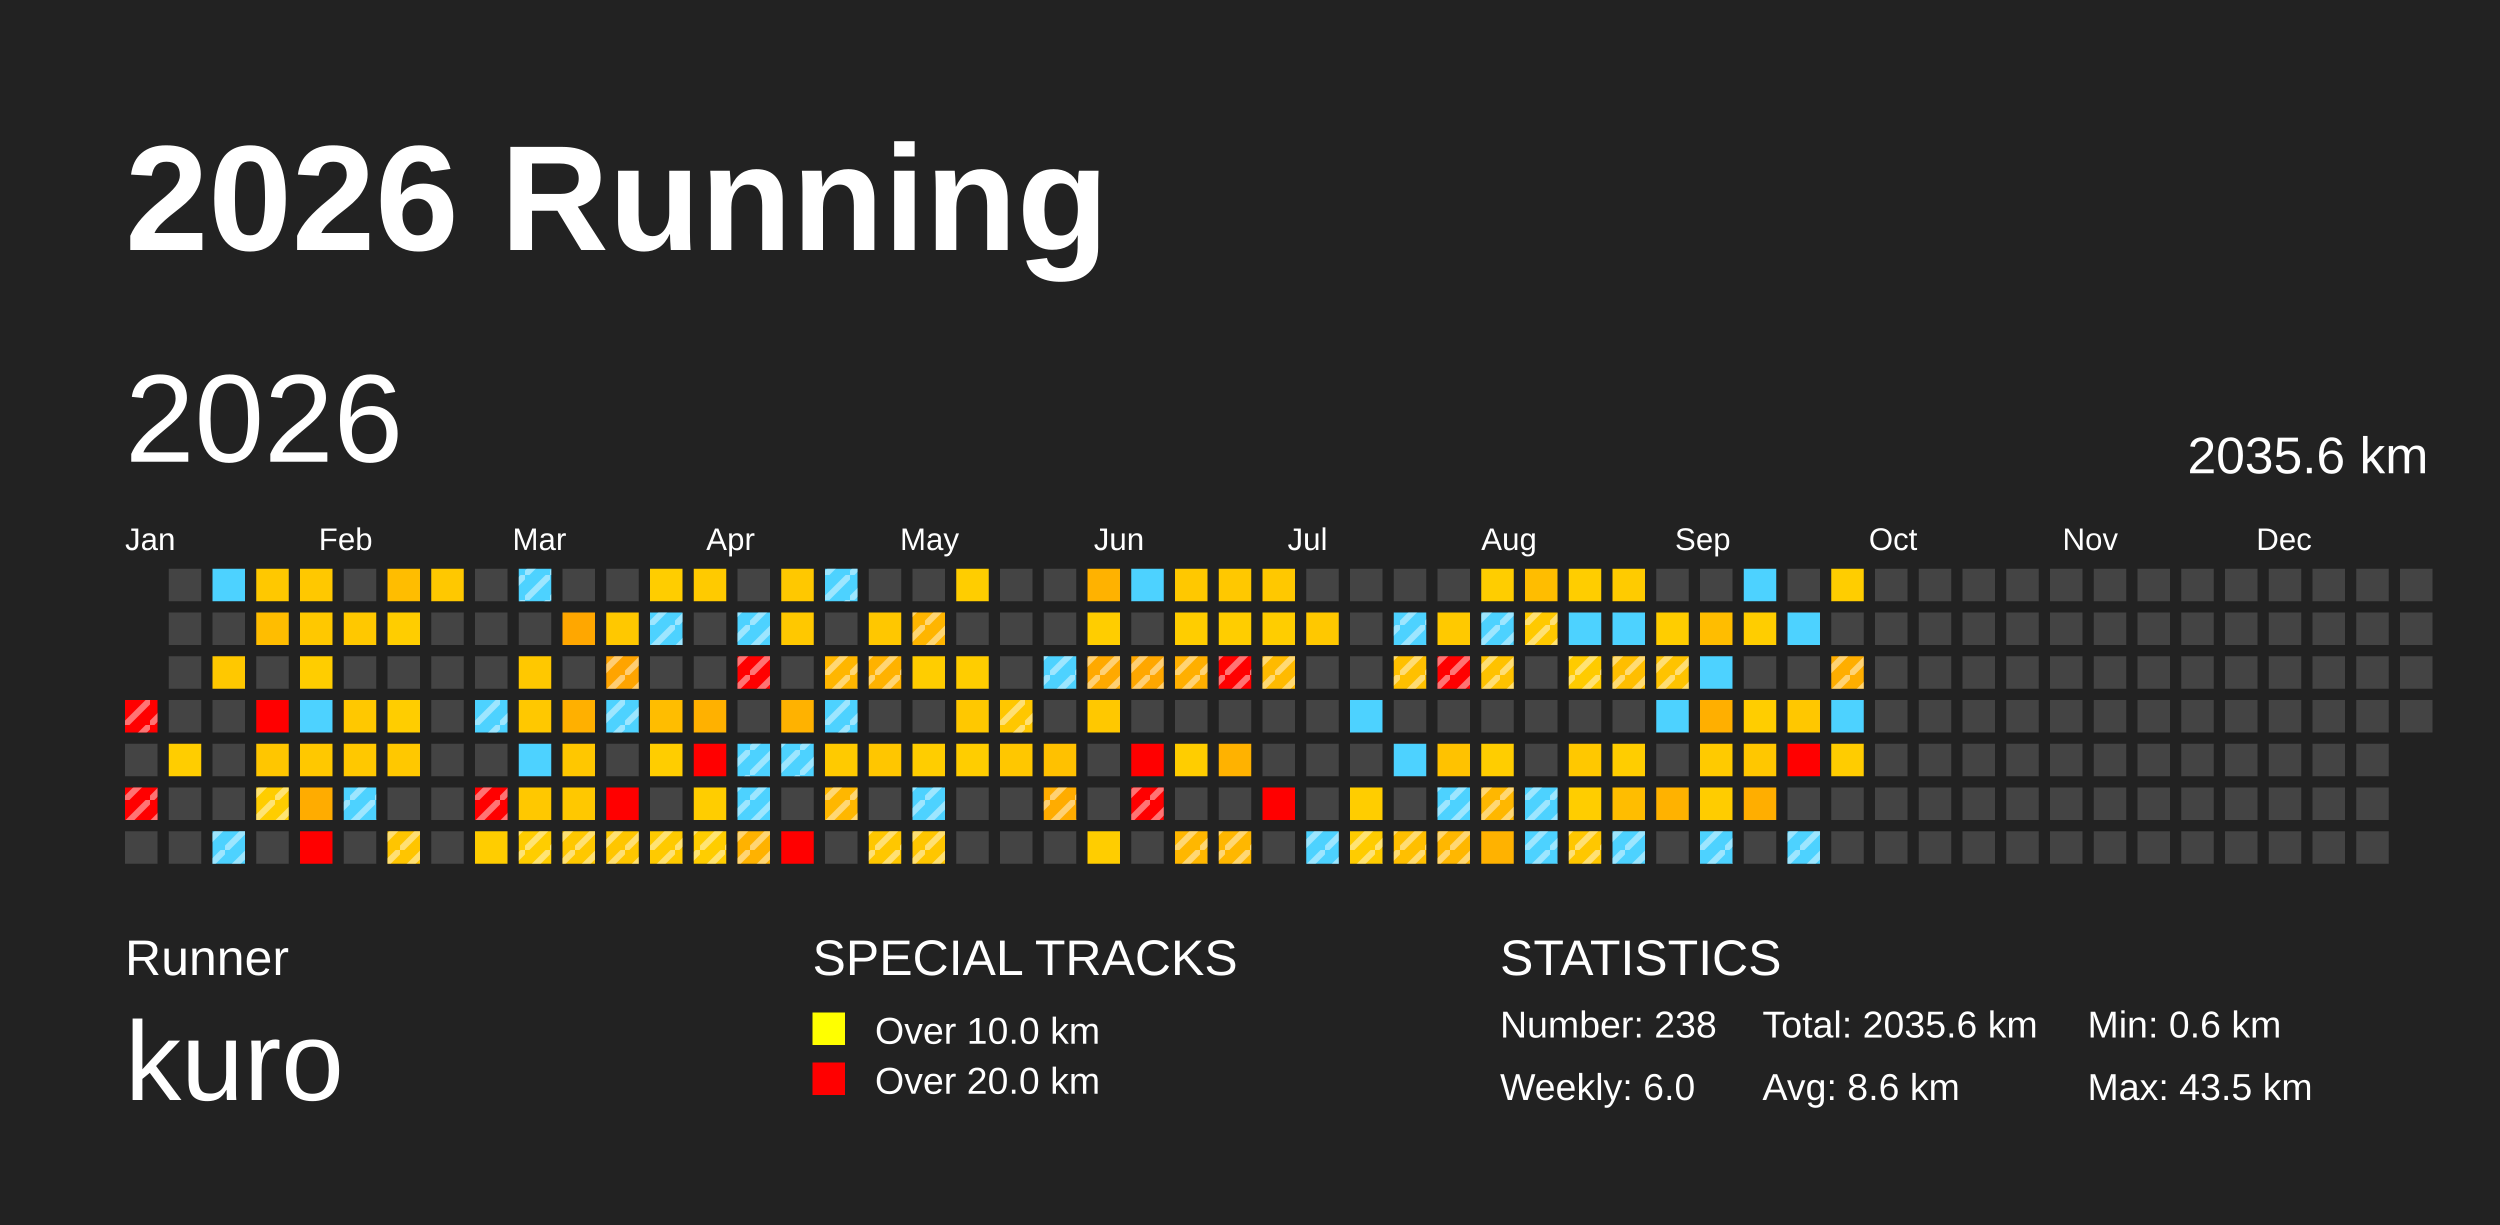
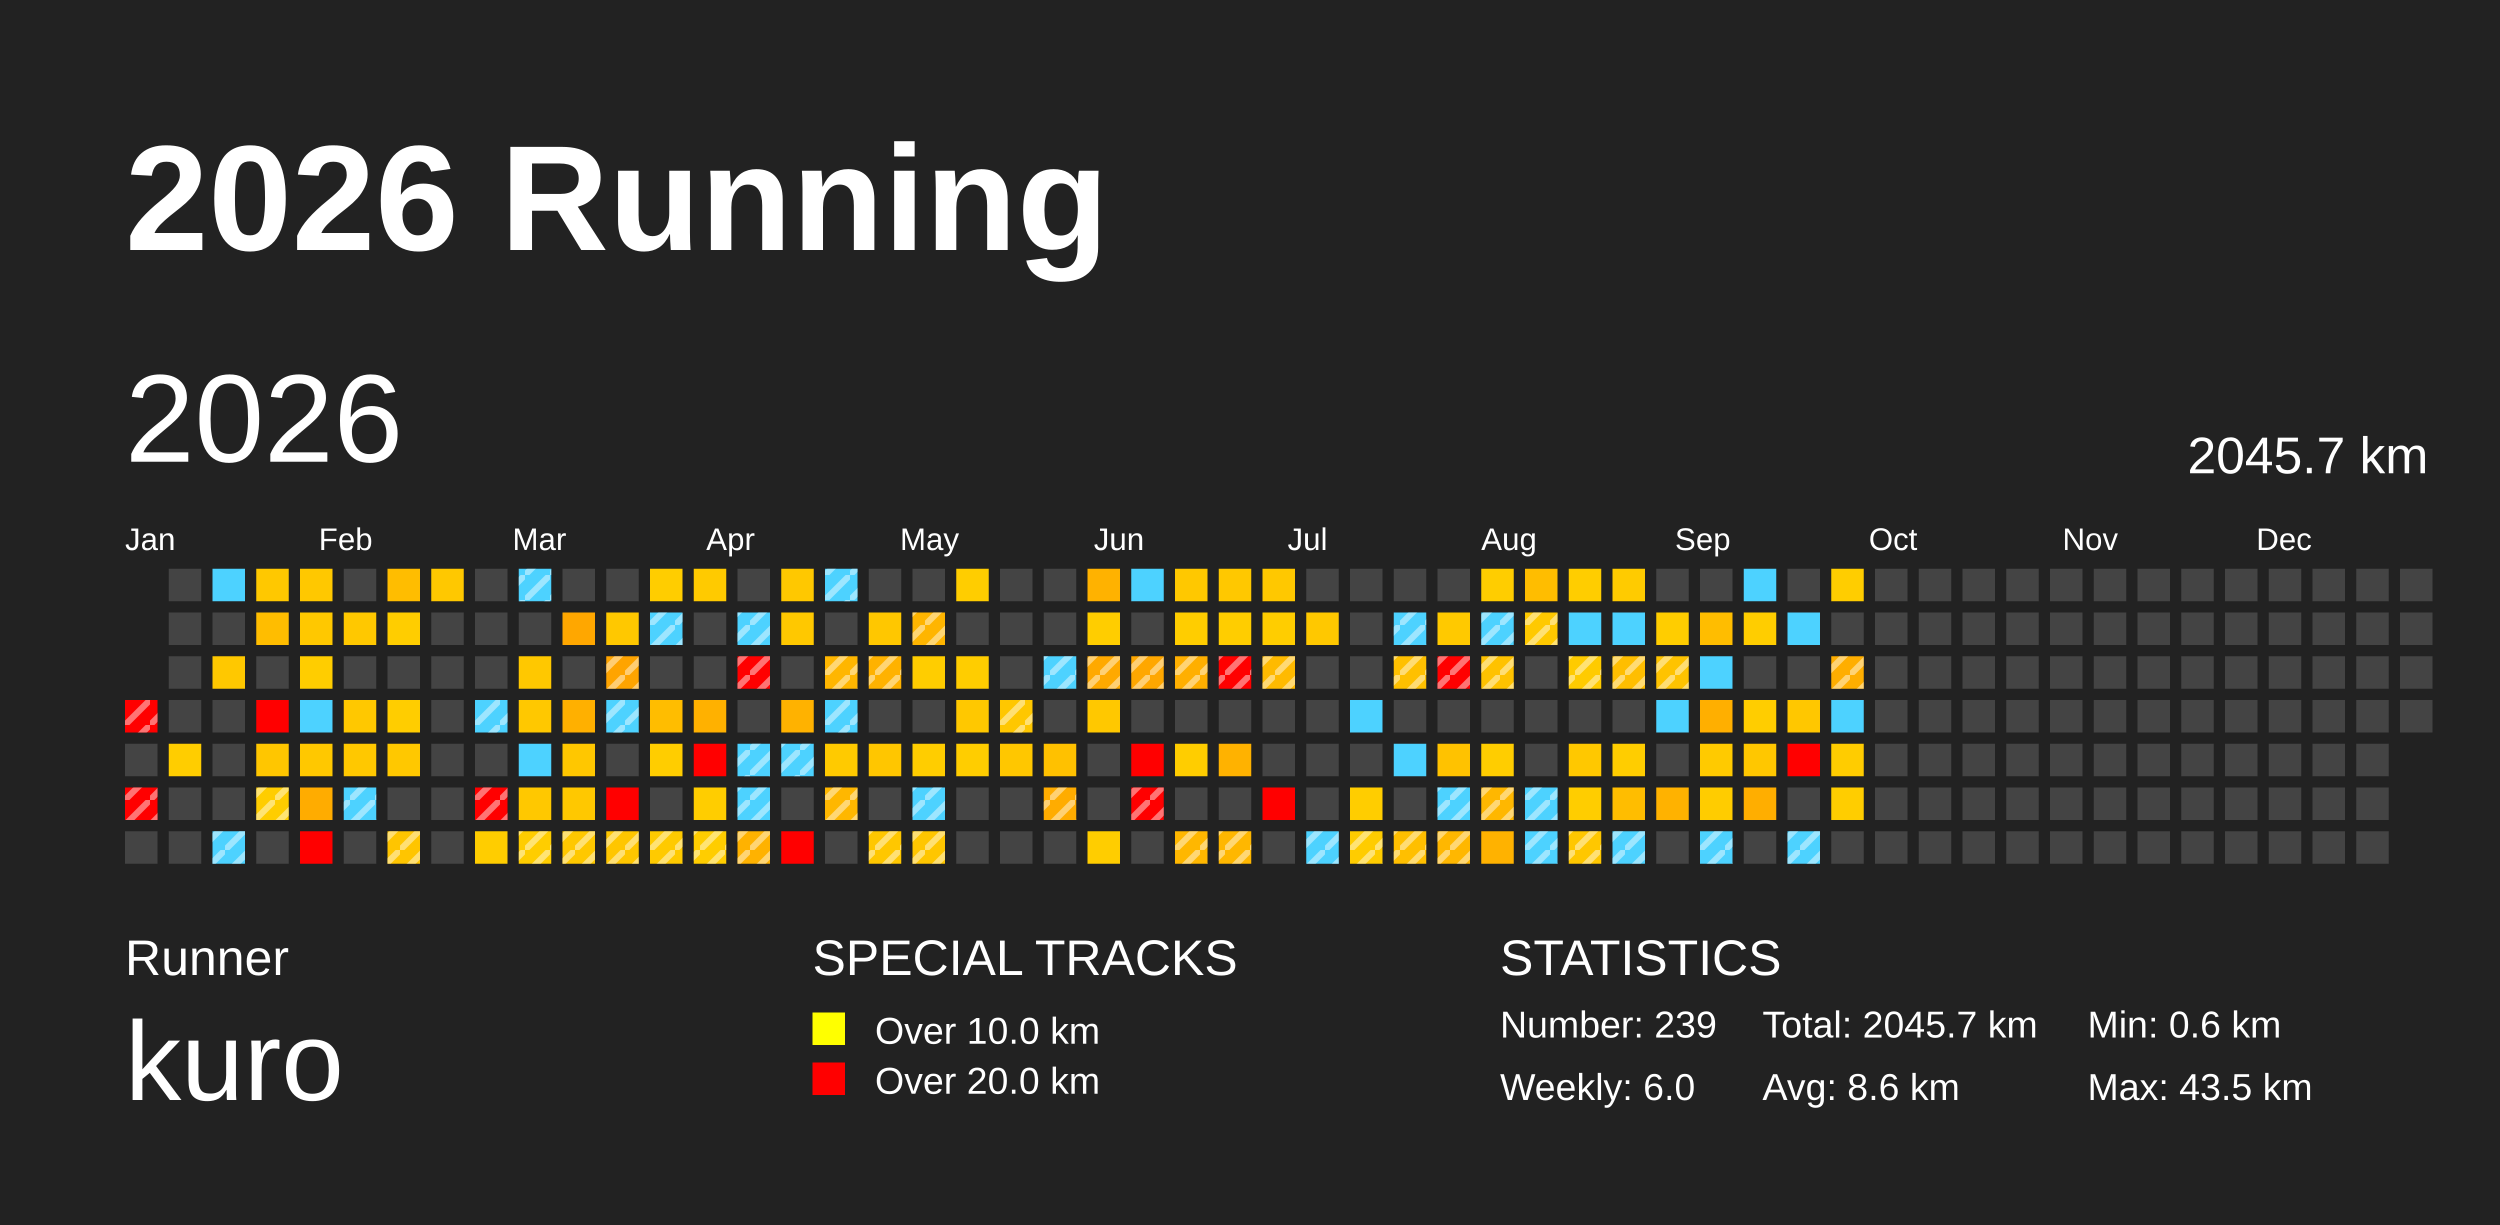
<svg xmlns="http://www.w3.org/2000/svg" baseProfile="full" height="98mm" version="1.1" viewBox="0,0,200,98" width="200mm">
  <defs>
    <pattern height="2" id="indoor-stripe" patternUnits="userSpaceOnUse" width="2">
      <line stroke="white" stroke-opacity="0.45" stroke-width="0.5" x1="0" x2="2" y1="2" y2="0" />
    </pattern>
  </defs>
  <rect fill="#222222" height="98" width="200" x="0" y="0" />
  <text fill="#FFFFFF" style="font-size:12px; font-family:Arial; font-weight:bold;" x="10" y="20">2026 Running</text>
  <text fill="#FFFFFF" style="font-size:4px; font-family:Arial" x="10" y="78">Runner</text>
  <text fill="#FFFFFF" style="font-size:9px; font-family:Arial" x="10" y="88">kuro</text>
  <text fill="#FFFFFF" style="font-size:4px; font-family:Arial" x="65" y="78">SPECIAL TRACKS</text>
  <rect fill="yellow" height="2.6" width="2.6" x="65" y="81" />
  <text fill="#FFFFFF" style="font-size:3px; font-family:Arial" x="70" y="83.5">Over 10.0 km</text>
  <rect fill="red" height="2.6" width="2.6" x="65" y="85" />
  <text fill="#FFFFFF" style="font-size:3px; font-family:Arial" x="70" y="87.5">Over 20.0 km</text>
  <text fill="#FFFFFF" style="font-size:4px; font-family:Arial" x="120" y="78">STATISTICS</text>
-   <text fill="#FFFFFF" style="font-size:3px; font-family:Arial" x="120" y="83">Number: 238</text>
+   <text fill="#FFFFFF" style="font-size:3px; font-family:Arial" x="120" y="83">Number: 239</text>
  <text fill="#FFFFFF" style="font-size:3px; font-family:Arial" x="120" y="88">Weekly: 6.0</text>
-   <text fill="#FFFFFF" style="font-size:3px; font-family:Arial" x="141" y="83">Total: 2035.6 km</text>
+   <text fill="#FFFFFF" style="font-size:3px; font-family:Arial" x="141" y="83">Total: 2045.7 km</text>
  <text fill="#FFFFFF" style="font-size:3px; font-family:Arial" x="141" y="88">Avg: 8.6 km</text>
  <text fill="#FFFFFF" style="font-size:3px; font-family:Arial" x="167" y="83">Min: 0.6 km</text>
  <text fill="#FFFFFF" style="font-size:3px; font-family:Arial" x="167" y="88">Max: 43.5 km</text>
  <text dominant-baseline="hanging" fill="#FFFFFF" style="font-size:10.0px; font-family:Arial;" x="10" y="30">2026</text>
-   <text dominant-baseline="hanging" fill="#FFFFFF" style="font-size:4.125px; font-family:Arial;" x="175" y="35">2035.6 km</text>
+   <text dominant-baseline="hanging" fill="#FFFFFF" style="font-size:4.125px; font-family:Arial;" x="175" y="35">2045.7 km</text>
  <text fill="#FFFFFF" style="font-size:2.5px; font-family:Arial" x="10.0" y="44">Jan</text>
  <text fill="#FFFFFF" style="font-size:2.5px; font-family:Arial" x="25.5" y="44">Feb</text>
  <text fill="#FFFFFF" style="font-size:2.5px; font-family:Arial" x="41.0" y="44">Mar</text>
  <text fill="#FFFFFF" style="font-size:2.5px; font-family:Arial" x="56.5" y="44">Apr</text>
  <text fill="#FFFFFF" style="font-size:2.5px; font-family:Arial" x="72.0" y="44">May</text>
  <text fill="#FFFFFF" style="font-size:2.5px; font-family:Arial" x="87.5" y="44">Jun</text>
  <text fill="#FFFFFF" style="font-size:2.5px; font-family:Arial" x="103.0" y="44">Jul</text>
  <text fill="#FFFFFF" style="font-size:2.5px; font-family:Arial" x="118.5" y="44">Aug</text>
  <text fill="#FFFFFF" style="font-size:2.5px; font-family:Arial" x="134.0" y="44">Sep</text>
  <text fill="#FFFFFF" style="font-size:2.5px; font-family:Arial" x="149.5" y="44">Oct</text>
  <text fill="#FFFFFF" style="font-size:2.5px; font-family:Arial" x="165.0" y="44">Nov</text>
  <text fill="#FFFFFF" style="font-size:2.5px; font-family:Arial" x="180.5" y="44">Dec</text>
  <rect fill="red" height="2.6" width="2.6" x="10.0" y="56.0" />
  <rect fill="url(#indoor-stripe)" height="2.6" style="pointer-events: none;" width="2.6" x="10.0" y="56.0" />
  <rect fill="#444444" height="2.6" width="2.6" x="10.0" y="59.5" />
  <rect fill="red" height="2.6" width="2.6" x="10.0" y="63.0" />
  <rect fill="url(#indoor-stripe)" height="2.6" style="pointer-events: none;" width="2.6" x="10.0" y="63.0" />
  <rect fill="#444444" height="2.6" width="2.6" x="10.0" y="66.5" />
  <rect fill="#444444" height="2.6" width="2.6" x="13.5" y="45.5" />
  <rect fill="#444444" height="2.6" width="2.6" x="13.5" y="49.0" />
  <rect fill="#444444" height="2.6" width="2.6" x="13.5" y="52.5" />
  <rect fill="#444444" height="2.6" width="2.6" x="13.5" y="56.0" />
  <rect fill="#ffcd00" height="2.6" width="2.6" x="13.5" y="59.5" />
  <rect fill="#444444" height="2.6" width="2.6" x="13.5" y="63.0" />
  <rect fill="#444444" height="2.6" width="2.6" x="13.5" y="66.5" />
  <rect fill="#4dd2ff" height="2.6" width="2.6" x="17.0" y="45.5" />
  <rect fill="#444444" height="2.6" width="2.6" x="17.0" y="49.0" />
  <rect fill="#ffc800" height="2.6" width="2.6" x="17.0" y="52.5" />
  <rect fill="#444444" height="2.6" width="2.6" x="17.0" y="56.0" />
  <rect fill="#444444" height="2.6" width="2.6" x="17.0" y="59.5" />
  <rect fill="#444444" height="2.6" width="2.6" x="17.0" y="63.0" />
  <rect fill="#4dd2ff" height="2.6" width="2.6" x="17.0" y="66.5" />
  <rect fill="url(#indoor-stripe)" height="2.6" style="pointer-events: none;" width="2.6" x="17.0" y="66.5" />
  <rect fill="#ffc800" height="2.6" width="2.6" x="20.5" y="45.5" />
  <rect fill="#ffbd00" height="2.6" width="2.6" x="20.5" y="49.0" />
  <rect fill="#444444" height="2.6" width="2.6" x="20.5" y="52.5" />
  <rect fill="red" height="2.6" width="2.6" x="20.5" y="56.0" />
  <rect fill="#ffc600" height="2.6" width="2.6" x="20.5" y="59.5" />
  <rect fill="#ffcd00" height="2.6" width="2.6" x="20.5" y="63.0" />
  <rect fill="url(#indoor-stripe)" height="2.6" style="pointer-events: none;" width="2.6" x="20.5" y="63.0" />
  <rect fill="#444444" height="2.6" width="2.6" x="20.5" y="66.5" />
  <rect fill="#ffc800" height="2.6" width="2.6" x="24.0" y="45.5" />
  <rect fill="#ffc800" height="2.6" width="2.6" x="24.0" y="49.0" />
  <rect fill="#ffcd00" height="2.6" width="2.6" x="24.0" y="52.5" />
  <rect fill="#4dd2ff" height="2.6" width="2.6" x="24.0" y="56.0" />
  <rect fill="#ffc800" height="2.6" width="2.6" x="24.0" y="59.5" />
  <rect fill="#ffac00" height="2.6" width="2.6" x="24.0" y="63.0" />
  <rect fill="red" height="2.6" width="2.6" x="24.0" y="66.5" />
  <rect fill="#444444" height="2.6" width="2.6" x="27.5" y="45.5" />
  <rect fill="#ffc800" height="2.6" width="2.6" x="27.5" y="49.0" />
  <rect fill="#444444" height="2.6" width="2.6" x="27.5" y="52.5" />
  <rect fill="#ffc800" height="2.6" width="2.6" x="27.5" y="56.0" />
  <rect fill="#ffc800" height="2.6" width="2.6" x="27.5" y="59.5" />
  <rect fill="#4dd2ff" height="2.6" width="2.6" x="27.5" y="63.0" />
  <rect fill="url(#indoor-stripe)" height="2.6" style="pointer-events: none;" width="2.6" x="27.5" y="63.0" />
  <rect fill="#444444" height="2.6" width="2.6" x="27.5" y="66.5" />
  <rect fill="#ffbd00" height="2.6" width="2.6" x="31.0" y="45.5" />
  <rect fill="#ffcd00" height="2.6" width="2.6" x="31.0" y="49.0" />
  <rect fill="#444444" height="2.6" width="2.6" x="31.0" y="52.5" />
  <rect fill="#ffcd00" height="2.6" width="2.6" x="31.0" y="56.0" />
  <rect fill="#ffc800" height="2.6" width="2.6" x="31.0" y="59.5" />
  <rect fill="#444444" height="2.6" width="2.6" x="31.0" y="63.0" />
  <rect fill="#ffc500" height="2.6" width="2.6" x="31.0" y="66.5" />
  <rect fill="url(#indoor-stripe)" height="2.6" style="pointer-events: none;" width="2.6" x="31.0" y="66.5" />
  <rect fill="#ffc800" height="2.6" width="2.6" x="34.5" y="45.5" />
  <rect fill="#444444" height="2.6" width="2.6" x="34.5" y="49.0" />
  <rect fill="#444444" height="2.6" width="2.6" x="34.5" y="52.5" />
  <rect fill="#444444" height="2.6" width="2.6" x="34.5" y="56.0" />
  <rect fill="#444444" height="2.6" width="2.6" x="34.5" y="59.5" />
  <rect fill="#444444" height="2.6" width="2.6" x="34.5" y="63.0" />
  <rect fill="#444444" height="2.6" width="2.6" x="34.5" y="66.5" />
  <rect fill="#444444" height="2.6" width="2.6" x="38.0" y="45.5" />
  <rect fill="#444444" height="2.6" width="2.6" x="38.0" y="49.0" />
  <rect fill="#444444" height="2.6" width="2.6" x="38.0" y="52.5" />
  <rect fill="#4dd2ff" height="2.6" width="2.6" x="38.0" y="56.0" />
  <rect fill="url(#indoor-stripe)" height="2.6" style="pointer-events: none;" width="2.6" x="38.0" y="56.0" />
  <rect fill="#444444" height="2.6" width="2.6" x="38.0" y="59.5" />
  <rect fill="red" height="2.6" width="2.6" x="38.0" y="63.0" />
  <rect fill="url(#indoor-stripe)" height="2.6" style="pointer-events: none;" width="2.6" x="38.0" y="63.0" />
  <rect fill="#ffcd00" height="2.6" width="2.6" x="38.0" y="66.5" />
  <rect fill="#4dd2ff" height="2.6" width="2.6" x="41.5" y="45.5" />
  <rect fill="url(#indoor-stripe)" height="2.6" style="pointer-events: none;" width="2.6" x="41.5" y="45.5" />
  <rect fill="#444444" height="2.6" width="2.6" x="41.5" y="49.0" />
  <rect fill="#ffc800" height="2.6" width="2.6" x="41.5" y="52.5" />
  <rect fill="#ffc800" height="2.6" width="2.6" x="41.5" y="56.0" />
  <rect fill="#4dd2ff" height="2.6" width="2.6" x="41.5" y="59.5" />
  <rect fill="#ffc800" height="2.6" width="2.6" x="41.5" y="63.0" />
  <rect fill="#ffcd00" height="2.6" width="2.6" x="41.5" y="66.5" />
  <rect fill="url(#indoor-stripe)" height="2.6" style="pointer-events: none;" width="2.6" x="41.5" y="66.5" />
  <rect fill="#444444" height="2.6" width="2.6" x="45.0" y="45.5" />
  <rect fill="#ffa700" height="2.6" width="2.6" x="45.0" y="49.0" />
  <rect fill="#444444" height="2.6" width="2.6" x="45.0" y="52.5" />
  <rect fill="#ffb000" height="2.6" width="2.6" x="45.0" y="56.0" />
  <rect fill="#ffc700" height="2.6" width="2.6" x="45.0" y="59.5" />
  <rect fill="#ffc800" height="2.6" width="2.6" x="45.0" y="63.0" />
  <rect fill="#ffc800" height="2.6" width="2.6" x="45.0" y="66.5" />
  <rect fill="url(#indoor-stripe)" height="2.6" style="pointer-events: none;" width="2.6" x="45.0" y="66.5" />
  <rect fill="#444444" height="2.6" width="2.6" x="48.5" y="45.5" />
  <rect fill="#ffc800" height="2.6" width="2.6" x="48.5" y="49.0" />
  <rect fill="#ffa400" height="2.6" width="2.6" x="48.5" y="52.5" />
  <rect fill="url(#indoor-stripe)" height="2.6" style="pointer-events: none;" width="2.6" x="48.5" y="52.5" />
  <rect fill="#4dd2ff" height="2.6" width="2.6" x="48.5" y="56.0" />
  <rect fill="url(#indoor-stripe)" height="2.6" style="pointer-events: none;" width="2.6" x="48.5" y="56.0" />
  <rect fill="#444444" height="2.6" width="2.6" x="48.5" y="59.5" />
  <rect fill="red" height="2.6" width="2.6" x="48.5" y="63.0" />
  <rect fill="#ffc600" height="2.6" width="2.6" x="48.5" y="66.5" />
  <rect fill="url(#indoor-stripe)" height="2.6" style="pointer-events: none;" width="2.6" x="48.5" y="66.5" />
  <rect fill="#ffcd00" height="2.6" width="2.6" x="52.0" y="45.5" />
  <rect fill="#4dd2ff" height="2.6" width="2.6" x="52.0" y="49.0" />
  <rect fill="url(#indoor-stripe)" height="2.6" style="pointer-events: none;" width="2.6" x="52.0" y="49.0" />
  <rect fill="#444444" height="2.6" width="2.6" x="52.0" y="52.5" />
  <rect fill="#ffbd00" height="2.6" width="2.6" x="52.0" y="56.0" />
  <rect fill="#ffcd00" height="2.6" width="2.6" x="52.0" y="59.5" />
  <rect fill="#444444" height="2.6" width="2.6" x="52.0" y="63.0" />
  <rect fill="#ffca00" height="2.6" width="2.6" x="52.0" y="66.5" />
  <rect fill="url(#indoor-stripe)" height="2.6" style="pointer-events: none;" width="2.6" x="52.0" y="66.5" />
  <rect fill="#ffca00" height="2.6" width="2.6" x="55.5" y="45.5" />
  <rect fill="#444444" height="2.6" width="2.6" x="55.5" y="49.0" />
  <rect fill="#444444" height="2.6" width="2.6" x="55.5" y="52.5" />
  <rect fill="#ffb100" height="2.6" width="2.6" x="55.5" y="56.0" />
  <rect fill="red" height="2.6" width="2.6" x="55.5" y="59.5" />
  <rect fill="#ffcd00" height="2.6" width="2.6" x="55.5" y="63.0" />
  <rect fill="#ffcd00" height="2.6" width="2.6" x="55.5" y="66.5" />
  <rect fill="url(#indoor-stripe)" height="2.6" style="pointer-events: none;" width="2.6" x="55.5" y="66.5" />
  <rect fill="#444444" height="2.6" width="2.6" x="59.0" y="45.5" />
  <rect fill="#4dd2ff" height="2.6" width="2.6" x="59.0" y="49.0" />
  <rect fill="url(#indoor-stripe)" height="2.6" style="pointer-events: none;" width="2.6" x="59.0" y="49.0" />
  <rect fill="red" height="2.6" width="2.6" x="59.0" y="52.5" />
  <rect fill="url(#indoor-stripe)" height="2.6" style="pointer-events: none;" width="2.6" x="59.0" y="52.5" />
  <rect fill="#444444" height="2.6" width="2.6" x="59.0" y="56.0" />
  <rect fill="#4dd2ff" height="2.6" width="2.6" x="59.0" y="59.5" />
  <rect fill="url(#indoor-stripe)" height="2.6" style="pointer-events: none;" width="2.6" x="59.0" y="59.5" />
  <rect fill="#4dd2ff" height="2.6" width="2.6" x="59.0" y="63.0" />
  <rect fill="url(#indoor-stripe)" height="2.6" style="pointer-events: none;" width="2.6" x="59.0" y="63.0" />
  <rect fill="#ffb200" height="2.6" width="2.6" x="59.0" y="66.5" />
  <rect fill="url(#indoor-stripe)" height="2.6" style="pointer-events: none;" width="2.6" x="59.0" y="66.5" />
  <rect fill="#ffc800" height="2.6" width="2.6" x="62.5" y="45.5" />
  <rect fill="#ffc800" height="2.6" width="2.6" x="62.5" y="49.0" />
  <rect fill="#444444" height="2.6" width="2.6" x="62.5" y="52.5" />
  <rect fill="#ffb200" height="2.6" width="2.6" x="62.5" y="56.0" />
  <rect fill="#4dd2ff" height="2.6" width="2.6" x="62.5" y="59.5" />
  <rect fill="url(#indoor-stripe)" height="2.6" style="pointer-events: none;" width="2.6" x="62.5" y="59.5" />
  <rect fill="#444444" height="2.6" width="2.6" x="62.5" y="63.0" />
  <rect fill="red" height="2.6" width="2.6" x="62.5" y="66.5" />
  <rect fill="#4dd2ff" height="2.6" width="2.6" x="66.0" y="45.5" />
  <rect fill="url(#indoor-stripe)" height="2.6" style="pointer-events: none;" width="2.6" x="66.0" y="45.5" />
  <rect fill="#444444" height="2.6" width="2.6" x="66.0" y="49.0" />
  <rect fill="#ffb600" height="2.6" width="2.6" x="66.0" y="52.5" />
  <rect fill="url(#indoor-stripe)" height="2.6" style="pointer-events: none;" width="2.6" x="66.0" y="52.5" />
  <rect fill="#4dd2ff" height="2.6" width="2.6" x="66.0" y="56.0" />
  <rect fill="url(#indoor-stripe)" height="2.6" style="pointer-events: none;" width="2.6" x="66.0" y="56.0" />
  <rect fill="#ffca00" height="2.6" width="2.6" x="66.0" y="59.5" />
  <rect fill="#ffb700" height="2.6" width="2.6" x="66.0" y="63.0" />
  <rect fill="url(#indoor-stripe)" height="2.6" style="pointer-events: none;" width="2.6" x="66.0" y="63.0" />
  <rect fill="#444444" height="2.6" width="2.6" x="66.0" y="66.5" />
  <rect fill="#444444" height="2.6" width="2.6" x="69.5" y="45.5" />
  <rect fill="#ffc700" height="2.6" width="2.6" x="69.5" y="49.0" />
  <rect fill="#ffb200" height="2.6" width="2.6" x="69.5" y="52.5" />
  <rect fill="url(#indoor-stripe)" height="2.6" style="pointer-events: none;" width="2.6" x="69.5" y="52.5" />
  <rect fill="#444444" height="2.6" width="2.6" x="69.5" y="56.0" />
  <rect fill="#ffc600" height="2.6" width="2.6" x="69.5" y="59.5" />
  <rect fill="#444444" height="2.6" width="2.6" x="69.5" y="63.0" />
  <rect fill="#ffc700" height="2.6" width="2.6" x="69.5" y="66.5" />
  <rect fill="url(#indoor-stripe)" height="2.6" style="pointer-events: none;" width="2.6" x="69.5" y="66.5" />
  <rect fill="#444444" height="2.6" width="2.6" x="73.0" y="45.5" />
  <rect fill="#ffb500" height="2.6" width="2.6" x="73.0" y="49.0" />
  <rect fill="url(#indoor-stripe)" height="2.6" style="pointer-events: none;" width="2.6" x="73.0" y="49.0" />
  <rect fill="#ffcd00" height="2.6" width="2.6" x="73.0" y="52.5" />
  <rect fill="#444444" height="2.6" width="2.6" x="73.0" y="56.0" />
  <rect fill="#ffcd00" height="2.6" width="2.6" x="73.0" y="59.5" />
  <rect fill="#4dd2ff" height="2.6" width="2.6" x="73.0" y="63.0" />
  <rect fill="url(#indoor-stripe)" height="2.6" style="pointer-events: none;" width="2.6" x="73.0" y="63.0" />
  <rect fill="#ffc600" height="2.6" width="2.6" x="73.0" y="66.5" />
  <rect fill="url(#indoor-stripe)" height="2.6" style="pointer-events: none;" width="2.6" x="73.0" y="66.5" />
  <rect fill="#ffcd00" height="2.6" width="2.6" x="76.5" y="45.5" />
  <rect fill="#444444" height="2.6" width="2.6" x="76.5" y="49.0" />
  <rect fill="#ffcd00" height="2.6" width="2.6" x="76.5" y="52.5" />
  <rect fill="#ffc800" height="2.6" width="2.6" x="76.5" y="56.0" />
  <rect fill="#ffcd00" height="2.6" width="2.6" x="76.5" y="59.5" />
  <rect fill="#444444" height="2.6" width="2.6" x="76.5" y="63.0" />
  <rect fill="#444444" height="2.6" width="2.6" x="76.5" y="66.5" />
  <rect fill="#444444" height="2.6" width="2.6" x="80.0" y="45.5" />
  <rect fill="#444444" height="2.6" width="2.6" x="80.0" y="49.0" />
  <rect fill="#444444" height="2.6" width="2.6" x="80.0" y="52.5" />
  <rect fill="#ffc700" height="2.6" width="2.6" x="80.0" y="56.0" />
  <rect fill="url(#indoor-stripe)" height="2.6" style="pointer-events: none;" width="2.6" x="80.0" y="56.0" />
  <rect fill="#ffc700" height="2.6" width="2.6" x="80.0" y="59.5" />
  <rect fill="#444444" height="2.6" width="2.6" x="80.0" y="63.0" />
  <rect fill="#444444" height="2.6" width="2.6" x="80.0" y="66.5" />
  <rect fill="#444444" height="2.6" width="2.6" x="83.5" y="45.5" />
  <rect fill="#444444" height="2.6" width="2.6" x="83.5" y="49.0" />
  <rect fill="#4dd2ff" height="2.6" width="2.6" x="83.5" y="52.5" />
  <rect fill="url(#indoor-stripe)" height="2.6" style="pointer-events: none;" width="2.6" x="83.5" y="52.5" />
  <rect fill="#444444" height="2.6" width="2.6" x="83.5" y="56.0" />
  <rect fill="#ffc100" height="2.6" width="2.6" x="83.5" y="59.5" />
  <rect fill="#ffac00" height="2.6" width="2.6" x="83.5" y="63.0" />
  <rect fill="url(#indoor-stripe)" height="2.6" style="pointer-events: none;" width="2.6" x="83.5" y="63.0" />
  <rect fill="#444444" height="2.6" width="2.6" x="83.5" y="66.5" />
  <rect fill="#ffb200" height="2.6" width="2.6" x="87.0" y="45.5" />
  <rect fill="#ffcd00" height="2.6" width="2.6" x="87.0" y="49.0" />
  <rect fill="#ffa900" height="2.6" width="2.6" x="87.0" y="52.5" />
  <rect fill="url(#indoor-stripe)" height="2.6" style="pointer-events: none;" width="2.6" x="87.0" y="52.5" />
  <rect fill="#ffc800" height="2.6" width="2.6" x="87.0" y="56.0" />
  <rect fill="#444444" height="2.6" width="2.6" x="87.0" y="59.5" />
  <rect fill="#444444" height="2.6" width="2.6" x="87.0" y="63.0" />
  <rect fill="#ffcd00" height="2.6" width="2.6" x="87.0" y="66.5" />
  <rect fill="#4dd2ff" height="2.6" width="2.6" x="90.5" y="45.5" />
  <rect fill="#444444" height="2.6" width="2.6" x="90.5" y="49.0" />
  <rect fill="#ffa700" height="2.6" width="2.6" x="90.5" y="52.5" />
  <rect fill="url(#indoor-stripe)" height="2.6" style="pointer-events: none;" width="2.6" x="90.5" y="52.5" />
  <rect fill="#444444" height="2.6" width="2.6" x="90.5" y="56.0" />
  <rect fill="red" height="2.6" width="2.6" x="90.5" y="59.5" />
  <rect fill="red" height="2.6" width="2.6" x="90.5" y="63.0" />
  <rect fill="url(#indoor-stripe)" height="2.6" style="pointer-events: none;" width="2.6" x="90.5" y="63.0" />
  <rect fill="#444444" height="2.6" width="2.6" x="90.5" y="66.5" />
  <rect fill="#ffc800" height="2.6" width="2.6" x="94.0" y="45.5" />
  <rect fill="#ffcd00" height="2.6" width="2.6" x="94.0" y="49.0" />
  <rect fill="#ffaf00" height="2.6" width="2.6" x="94.0" y="52.5" />
  <rect fill="url(#indoor-stripe)" height="2.6" style="pointer-events: none;" width="2.6" x="94.0" y="52.5" />
  <rect fill="#444444" height="2.6" width="2.6" x="94.0" y="56.0" />
  <rect fill="#ffcd00" height="2.6" width="2.6" x="94.0" y="59.5" />
  <rect fill="#444444" height="2.6" width="2.6" x="94.0" y="63.0" />
  <rect fill="#ffb700" height="2.6" width="2.6" x="94.0" y="66.5" />
  <rect fill="url(#indoor-stripe)" height="2.6" style="pointer-events: none;" width="2.6" x="94.0" y="66.5" />
  <rect fill="#ffc800" height="2.6" width="2.6" x="97.5" y="45.5" />
  <rect fill="#ffcd00" height="2.6" width="2.6" x="97.5" y="49.0" />
  <rect fill="red" height="2.6" width="2.6" x="97.5" y="52.5" />
  <rect fill="url(#indoor-stripe)" height="2.6" style="pointer-events: none;" width="2.6" x="97.5" y="52.5" />
  <rect fill="#444444" height="2.6" width="2.6" x="97.5" y="56.0" />
  <rect fill="#ffb200" height="2.6" width="2.6" x="97.5" y="59.5" />
  <rect fill="#444444" height="2.6" width="2.6" x="97.5" y="63.0" />
  <rect fill="#ffb700" height="2.6" width="2.6" x="97.5" y="66.5" />
  <rect fill="url(#indoor-stripe)" height="2.6" style="pointer-events: none;" width="2.6" x="97.5" y="66.5" />
  <rect fill="#ffc800" height="2.6" width="2.6" x="101.0" y="45.5" />
  <rect fill="#ffcd00" height="2.6" width="2.6" x="101.0" y="49.0" />
  <rect fill="#ffba00" height="2.6" width="2.6" x="101.0" y="52.5" />
  <rect fill="url(#indoor-stripe)" height="2.6" style="pointer-events: none;" width="2.6" x="101.0" y="52.5" />
  <rect fill="#444444" height="2.6" width="2.6" x="101.0" y="56.0" />
  <rect fill="#444444" height="2.6" width="2.6" x="101.0" y="59.5" />
  <rect fill="red" height="2.6" width="2.6" x="101.0" y="63.0" />
  <rect fill="#444444" height="2.6" width="2.6" x="101.0" y="66.5" />
  <rect fill="#444444" height="2.6" width="2.6" x="104.5" y="45.5" />
  <rect fill="#ffc800" height="2.6" width="2.6" x="104.5" y="49.0" />
  <rect fill="#444444" height="2.6" width="2.6" x="104.5" y="52.5" />
  <rect fill="#444444" height="2.6" width="2.6" x="104.5" y="56.0" />
  <rect fill="#444444" height="2.6" width="2.6" x="104.5" y="59.5" />
  <rect fill="#444444" height="2.6" width="2.6" x="104.5" y="63.0" />
  <rect fill="#4dd2ff" height="2.6" width="2.6" x="104.5" y="66.5" />
  <rect fill="url(#indoor-stripe)" height="2.6" style="pointer-events: none;" width="2.6" x="104.5" y="66.5" />
  <rect fill="#444444" height="2.6" width="2.6" x="108.0" y="45.5" />
  <rect fill="#444444" height="2.6" width="2.6" x="108.0" y="49.0" />
  <rect fill="#444444" height="2.6" width="2.6" x="108.0" y="52.5" />
  <rect fill="#4dd2ff" height="2.6" width="2.6" x="108.0" y="56.0" />
  <rect fill="#444444" height="2.6" width="2.6" x="108.0" y="59.5" />
  <rect fill="#ffcd00" height="2.6" width="2.6" x="108.0" y="63.0" />
  <rect fill="#ffcc00" height="2.6" width="2.6" x="108.0" y="66.5" />
  <rect fill="url(#indoor-stripe)" height="2.6" style="pointer-events: none;" width="2.6" x="108.0" y="66.5" />
  <rect fill="#444444" height="2.6" width="2.6" x="111.5" y="45.5" />
  <rect fill="#4dd2ff" height="2.6" width="2.6" x="111.5" y="49.0" />
  <rect fill="url(#indoor-stripe)" height="2.6" style="pointer-events: none;" width="2.6" x="111.5" y="49.0" />
  <rect fill="#ffc000" height="2.6" width="2.6" x="111.5" y="52.5" />
  <rect fill="url(#indoor-stripe)" height="2.6" style="pointer-events: none;" width="2.6" x="111.5" y="52.5" />
  <rect fill="#444444" height="2.6" width="2.6" x="111.5" y="56.0" />
  <rect fill="#4dd2ff" height="2.6" width="2.6" x="111.5" y="59.5" />
  <rect fill="#444444" height="2.6" width="2.6" x="111.5" y="63.0" />
  <rect fill="#ffbf00" height="2.6" width="2.6" x="111.5" y="66.5" />
  <rect fill="url(#indoor-stripe)" height="2.6" style="pointer-events: none;" width="2.6" x="111.5" y="66.5" />
  <rect fill="#444444" height="2.6" width="2.6" x="115.0" y="45.5" />
  <rect fill="#ffc900" height="2.6" width="2.6" x="115.0" y="49.0" />
  <rect fill="red" height="2.6" width="2.6" x="115.0" y="52.5" />
  <rect fill="url(#indoor-stripe)" height="2.6" style="pointer-events: none;" width="2.6" x="115.0" y="52.5" />
  <rect fill="#444444" height="2.6" width="2.6" x="115.0" y="56.0" />
  <rect fill="#ffc200" height="2.6" width="2.6" x="115.0" y="59.5" />
  <rect fill="#4dd2ff" height="2.6" width="2.6" x="115.0" y="63.0" />
  <rect fill="url(#indoor-stripe)" height="2.6" style="pointer-events: none;" width="2.6" x="115.0" y="63.0" />
  <rect fill="#ffb700" height="2.6" width="2.6" x="115.0" y="66.5" />
  <rect fill="url(#indoor-stripe)" height="2.6" style="pointer-events: none;" width="2.6" x="115.0" y="66.5" />
  <rect fill="#ffcd00" height="2.6" width="2.6" x="118.5" y="45.5" />
  <rect fill="#4dd2ff" height="2.6" width="2.6" x="118.5" y="49.0" />
  <rect fill="url(#indoor-stripe)" height="2.6" style="pointer-events: none;" width="2.6" x="118.5" y="49.0" />
  <rect fill="#ffc200" height="2.6" width="2.6" x="118.5" y="52.5" />
  <rect fill="url(#indoor-stripe)" height="2.6" style="pointer-events: none;" width="2.6" x="118.5" y="52.5" />
  <rect fill="#444444" height="2.6" width="2.6" x="118.5" y="56.0" />
  <rect fill="#ffcd00" height="2.6" width="2.6" x="118.5" y="59.5" />
  <rect fill="#ffb700" height="2.6" width="2.6" x="118.5" y="63.0" />
  <rect fill="url(#indoor-stripe)" height="2.6" style="pointer-events: none;" width="2.6" x="118.5" y="63.0" />
  <rect fill="#ffb200" height="2.6" width="2.6" x="118.5" y="66.5" />
  <rect fill="#ffbd00" height="2.6" width="2.6" x="122.0" y="45.5" />
  <rect fill="#ffc900" height="2.6" width="2.6" x="122.0" y="49.0" />
  <rect fill="url(#indoor-stripe)" height="2.6" style="pointer-events: none;" width="2.6" x="122.0" y="49.0" />
  <rect fill="#444444" height="2.6" width="2.6" x="122.0" y="52.5" />
  <rect fill="#444444" height="2.6" width="2.6" x="122.0" y="56.0" />
  <rect fill="#444444" height="2.6" width="2.6" x="122.0" y="59.5" />
  <rect fill="#4dd2ff" height="2.6" width="2.6" x="122.0" y="63.0" />
  <rect fill="url(#indoor-stripe)" height="2.6" style="pointer-events: none;" width="2.6" x="122.0" y="63.0" />
  <rect fill="#4dd2ff" height="2.6" width="2.6" x="122.0" y="66.5" />
  <rect fill="url(#indoor-stripe)" height="2.6" style="pointer-events: none;" width="2.6" x="122.0" y="66.5" />
  <rect fill="#ffcd00" height="2.6" width="2.6" x="125.5" y="45.5" />
  <rect fill="#4dd2ff" height="2.6" width="2.6" x="125.5" y="49.0" />
  <rect fill="#ffcb00" height="2.6" width="2.6" x="125.5" y="52.5" />
  <rect fill="url(#indoor-stripe)" height="2.6" style="pointer-events: none;" width="2.6" x="125.5" y="52.5" />
  <rect fill="#444444" height="2.6" width="2.6" x="125.5" y="56.0" />
  <rect fill="#ffc800" height="2.6" width="2.6" x="125.5" y="59.5" />
  <rect fill="#ffcd00" height="2.6" width="2.6" x="125.5" y="63.0" />
  <rect fill="#ffc700" height="2.6" width="2.6" x="125.5" y="66.5" />
  <rect fill="url(#indoor-stripe)" height="2.6" style="pointer-events: none;" width="2.6" x="125.5" y="66.5" />
  <rect fill="#ffcb00" height="2.6" width="2.6" x="129.0" y="45.5" />
  <rect fill="#4dd2ff" height="2.6" width="2.6" x="129.0" y="49.0" />
  <rect fill="#ffbe00" height="2.6" width="2.6" x="129.0" y="52.5" />
  <rect fill="url(#indoor-stripe)" height="2.6" style="pointer-events: none;" width="2.6" x="129.0" y="52.5" />
  <rect fill="#444444" height="2.6" width="2.6" x="129.0" y="56.0" />
  <rect fill="#ffcd00" height="2.6" width="2.6" x="129.0" y="59.5" />
  <rect fill="#ffbd00" height="2.6" width="2.6" x="129.0" y="63.0" />
  <rect fill="#4dd2ff" height="2.6" width="2.6" x="129.0" y="66.5" />
  <rect fill="url(#indoor-stripe)" height="2.6" style="pointer-events: none;" width="2.6" x="129.0" y="66.5" />
  <rect fill="#444444" height="2.6" width="2.6" x="132.5" y="45.5" />
  <rect fill="#ffcd00" height="2.6" width="2.6" x="132.5" y="49.0" />
  <rect fill="#ffc300" height="2.6" width="2.6" x="132.5" y="52.5" />
  <rect fill="url(#indoor-stripe)" height="2.6" style="pointer-events: none;" width="2.6" x="132.5" y="52.5" />
  <rect fill="#4dd2ff" height="2.6" width="2.6" x="132.5" y="56.0" />
  <rect fill="#444444" height="2.6" width="2.6" x="132.5" y="59.5" />
  <rect fill="#ffb200" height="2.6" width="2.6" x="132.5" y="63.0" />
  <rect fill="#444444" height="2.6" width="2.6" x="132.5" y="66.5" />
  <rect fill="#444444" height="2.6" width="2.6" x="136.0" y="45.5" />
  <rect fill="#ffbd00" height="2.6" width="2.6" x="136.0" y="49.0" />
  <rect fill="#4dd2ff" height="2.6" width="2.6" x="136.0" y="52.5" />
  <rect fill="#ffaf00" height="2.6" width="2.6" x="136.0" y="56.0" />
  <rect fill="#ffca00" height="2.6" width="2.6" x="136.0" y="59.5" />
  <rect fill="#ffcc00" height="2.6" width="2.6" x="136.0" y="63.0" />
  <rect fill="#4dd2ff" height="2.6" width="2.6" x="136.0" y="66.5" />
  <rect fill="url(#indoor-stripe)" height="2.6" style="pointer-events: none;" width="2.6" x="136.0" y="66.5" />
  <rect fill="#4dd2ff" height="2.6" width="2.6" x="139.5" y="45.5" />
  <rect fill="#ffcd00" height="2.6" width="2.6" x="139.5" y="49.0" />
  <rect fill="#444444" height="2.6" width="2.6" x="139.5" y="52.5" />
  <rect fill="#ffcd00" height="2.6" width="2.6" x="139.5" y="56.0" />
  <rect fill="#ffc700" height="2.6" width="2.6" x="139.5" y="59.5" />
  <rect fill="#ffae00" height="2.6" width="2.6" x="139.5" y="63.0" />
  <rect fill="#444444" height="2.6" width="2.6" x="139.5" y="66.5" />
  <rect fill="#444444" height="2.6" width="2.6" x="143.0" y="45.5" />
  <rect fill="#4dd2ff" height="2.6" width="2.6" x="143.0" y="49.0" />
  <rect fill="#444444" height="2.6" width="2.6" x="143.0" y="52.5" />
  <rect fill="#ffc700" height="2.6" width="2.6" x="143.0" y="56.0" />
  <rect fill="red" height="2.6" width="2.6" x="143.0" y="59.5" />
  <rect fill="#444444" height="2.6" width="2.6" x="143.0" y="63.0" />
  <rect fill="#4dd2ff" height="2.6" width="2.6" x="143.0" y="66.5" />
  <rect fill="url(#indoor-stripe)" height="2.6" style="pointer-events: none;" width="2.6" x="143.0" y="66.5" />
  <rect fill="#ffcd00" height="2.6" width="2.6" x="146.5" y="45.5" />
  <rect fill="#444444" height="2.6" width="2.6" x="146.5" y="49.0" />
  <rect fill="#ffae00" height="2.6" width="2.6" x="146.5" y="52.5" />
  <rect fill="url(#indoor-stripe)" height="2.6" style="pointer-events: none;" width="2.6" x="146.5" y="52.5" />
  <rect fill="#4dd2ff" height="2.6" width="2.6" x="146.5" y="56.0" />
  <rect fill="#ffcc00" height="2.6" width="2.6" x="146.5" y="59.5" />
-   <rect fill="#444444" height="2.6" width="2.6" x="146.5" y="63.0" />
+   <rect fill="#ffcd00" height="2.6" width="2.6" x="146.5" y="63.0" />
  <rect fill="#444444" height="2.6" width="2.6" x="146.5" y="66.5" />
  <rect fill="#444444" height="2.6" width="2.6" x="150.0" y="45.5" />
  <rect fill="#444444" height="2.6" width="2.6" x="150.0" y="49.0" />
  <rect fill="#444444" height="2.6" width="2.6" x="150.0" y="52.5" />
  <rect fill="#444444" height="2.6" width="2.6" x="150.0" y="56.0" />
  <rect fill="#444444" height="2.6" width="2.6" x="150.0" y="59.5" />
  <rect fill="#444444" height="2.6" width="2.6" x="150.0" y="63.0" />
  <rect fill="#444444" height="2.6" width="2.6" x="150.0" y="66.5" />
  <rect fill="#444444" height="2.6" width="2.6" x="153.5" y="45.5" />
  <rect fill="#444444" height="2.6" width="2.6" x="153.5" y="49.0" />
  <rect fill="#444444" height="2.6" width="2.6" x="153.5" y="52.5" />
  <rect fill="#444444" height="2.6" width="2.6" x="153.5" y="56.0" />
  <rect fill="#444444" height="2.6" width="2.6" x="153.5" y="59.5" />
  <rect fill="#444444" height="2.6" width="2.6" x="153.5" y="63.0" />
  <rect fill="#444444" height="2.6" width="2.6" x="153.5" y="66.5" />
  <rect fill="#444444" height="2.6" width="2.6" x="157.0" y="45.5" />
  <rect fill="#444444" height="2.6" width="2.6" x="157.0" y="49.0" />
  <rect fill="#444444" height="2.6" width="2.6" x="157.0" y="52.5" />
  <rect fill="#444444" height="2.6" width="2.6" x="157.0" y="56.0" />
  <rect fill="#444444" height="2.6" width="2.6" x="157.0" y="59.5" />
  <rect fill="#444444" height="2.6" width="2.6" x="157.0" y="63.0" />
  <rect fill="#444444" height="2.6" width="2.6" x="157.0" y="66.5" />
  <rect fill="#444444" height="2.6" width="2.6" x="160.5" y="45.5" />
  <rect fill="#444444" height="2.6" width="2.6" x="160.5" y="49.0" />
  <rect fill="#444444" height="2.6" width="2.6" x="160.5" y="52.5" />
  <rect fill="#444444" height="2.6" width="2.6" x="160.5" y="56.0" />
  <rect fill="#444444" height="2.6" width="2.6" x="160.5" y="59.5" />
  <rect fill="#444444" height="2.6" width="2.6" x="160.5" y="63.0" />
  <rect fill="#444444" height="2.6" width="2.6" x="160.5" y="66.5" />
  <rect fill="#444444" height="2.6" width="2.6" x="164.0" y="45.5" />
  <rect fill="#444444" height="2.6" width="2.6" x="164.0" y="49.0" />
  <rect fill="#444444" height="2.6" width="2.6" x="164.0" y="52.5" />
  <rect fill="#444444" height="2.6" width="2.6" x="164.0" y="56.0" />
  <rect fill="#444444" height="2.6" width="2.6" x="164.0" y="59.5" />
  <rect fill="#444444" height="2.6" width="2.6" x="164.0" y="63.0" />
  <rect fill="#444444" height="2.6" width="2.6" x="164.0" y="66.5" />
  <rect fill="#444444" height="2.6" width="2.6" x="167.5" y="45.5" />
  <rect fill="#444444" height="2.6" width="2.6" x="167.5" y="49.0" />
  <rect fill="#444444" height="2.6" width="2.6" x="167.5" y="52.5" />
  <rect fill="#444444" height="2.6" width="2.6" x="167.5" y="56.0" />
  <rect fill="#444444" height="2.6" width="2.6" x="167.5" y="59.5" />
  <rect fill="#444444" height="2.6" width="2.6" x="167.5" y="63.0" />
  <rect fill="#444444" height="2.6" width="2.6" x="167.5" y="66.5" />
  <rect fill="#444444" height="2.6" width="2.6" x="171.0" y="45.5" />
  <rect fill="#444444" height="2.6" width="2.6" x="171.0" y="49.0" />
  <rect fill="#444444" height="2.6" width="2.6" x="171.0" y="52.5" />
  <rect fill="#444444" height="2.6" width="2.6" x="171.0" y="56.0" />
  <rect fill="#444444" height="2.6" width="2.6" x="171.0" y="59.5" />
  <rect fill="#444444" height="2.6" width="2.6" x="171.0" y="63.0" />
  <rect fill="#444444" height="2.6" width="2.6" x="171.0" y="66.5" />
  <rect fill="#444444" height="2.6" width="2.6" x="174.5" y="45.5" />
  <rect fill="#444444" height="2.6" width="2.6" x="174.5" y="49.0" />
  <rect fill="#444444" height="2.6" width="2.6" x="174.5" y="52.5" />
  <rect fill="#444444" height="2.6" width="2.6" x="174.5" y="56.0" />
  <rect fill="#444444" height="2.6" width="2.6" x="174.5" y="59.5" />
  <rect fill="#444444" height="2.6" width="2.6" x="174.5" y="63.0" />
  <rect fill="#444444" height="2.6" width="2.6" x="174.5" y="66.5" />
  <rect fill="#444444" height="2.6" width="2.6" x="178.0" y="45.5" />
  <rect fill="#444444" height="2.6" width="2.6" x="178.0" y="49.0" />
  <rect fill="#444444" height="2.6" width="2.6" x="178.0" y="52.5" />
  <rect fill="#444444" height="2.6" width="2.6" x="178.0" y="56.0" />
  <rect fill="#444444" height="2.6" width="2.6" x="178.0" y="59.5" />
  <rect fill="#444444" height="2.6" width="2.6" x="178.0" y="63.0" />
  <rect fill="#444444" height="2.6" width="2.6" x="178.0" y="66.5" />
  <rect fill="#444444" height="2.6" width="2.6" x="181.5" y="45.5" />
  <rect fill="#444444" height="2.6" width="2.6" x="181.5" y="49.0" />
  <rect fill="#444444" height="2.6" width="2.6" x="181.5" y="52.5" />
  <rect fill="#444444" height="2.6" width="2.6" x="181.5" y="56.0" />
  <rect fill="#444444" height="2.6" width="2.6" x="181.5" y="59.5" />
  <rect fill="#444444" height="2.6" width="2.6" x="181.5" y="63.0" />
  <rect fill="#444444" height="2.6" width="2.6" x="181.5" y="66.5" />
  <rect fill="#444444" height="2.6" width="2.6" x="185.0" y="45.5" />
  <rect fill="#444444" height="2.6" width="2.6" x="185.0" y="49.0" />
  <rect fill="#444444" height="2.6" width="2.6" x="185.0" y="52.5" />
  <rect fill="#444444" height="2.6" width="2.6" x="185.0" y="56.0" />
  <rect fill="#444444" height="2.6" width="2.6" x="185.0" y="59.5" />
  <rect fill="#444444" height="2.6" width="2.6" x="185.0" y="63.0" />
  <rect fill="#444444" height="2.6" width="2.6" x="185.0" y="66.5" />
  <rect fill="#444444" height="2.6" width="2.6" x="188.5" y="45.5" />
  <rect fill="#444444" height="2.6" width="2.6" x="188.5" y="49.0" />
  <rect fill="#444444" height="2.6" width="2.6" x="188.5" y="52.5" />
  <rect fill="#444444" height="2.6" width="2.6" x="188.5" y="56.0" />
  <rect fill="#444444" height="2.6" width="2.6" x="188.5" y="59.5" />
  <rect fill="#444444" height="2.6" width="2.6" x="188.5" y="63.0" />
  <rect fill="#444444" height="2.6" width="2.6" x="188.5" y="66.5" />
  <rect fill="#444444" height="2.6" width="2.6" x="192.0" y="45.5" />
  <rect fill="#444444" height="2.6" width="2.6" x="192.0" y="49.0" />
  <rect fill="#444444" height="2.6" width="2.6" x="192.0" y="52.5" />
  <rect fill="#444444" height="2.6" width="2.6" x="192.0" y="56.0" />
</svg>
